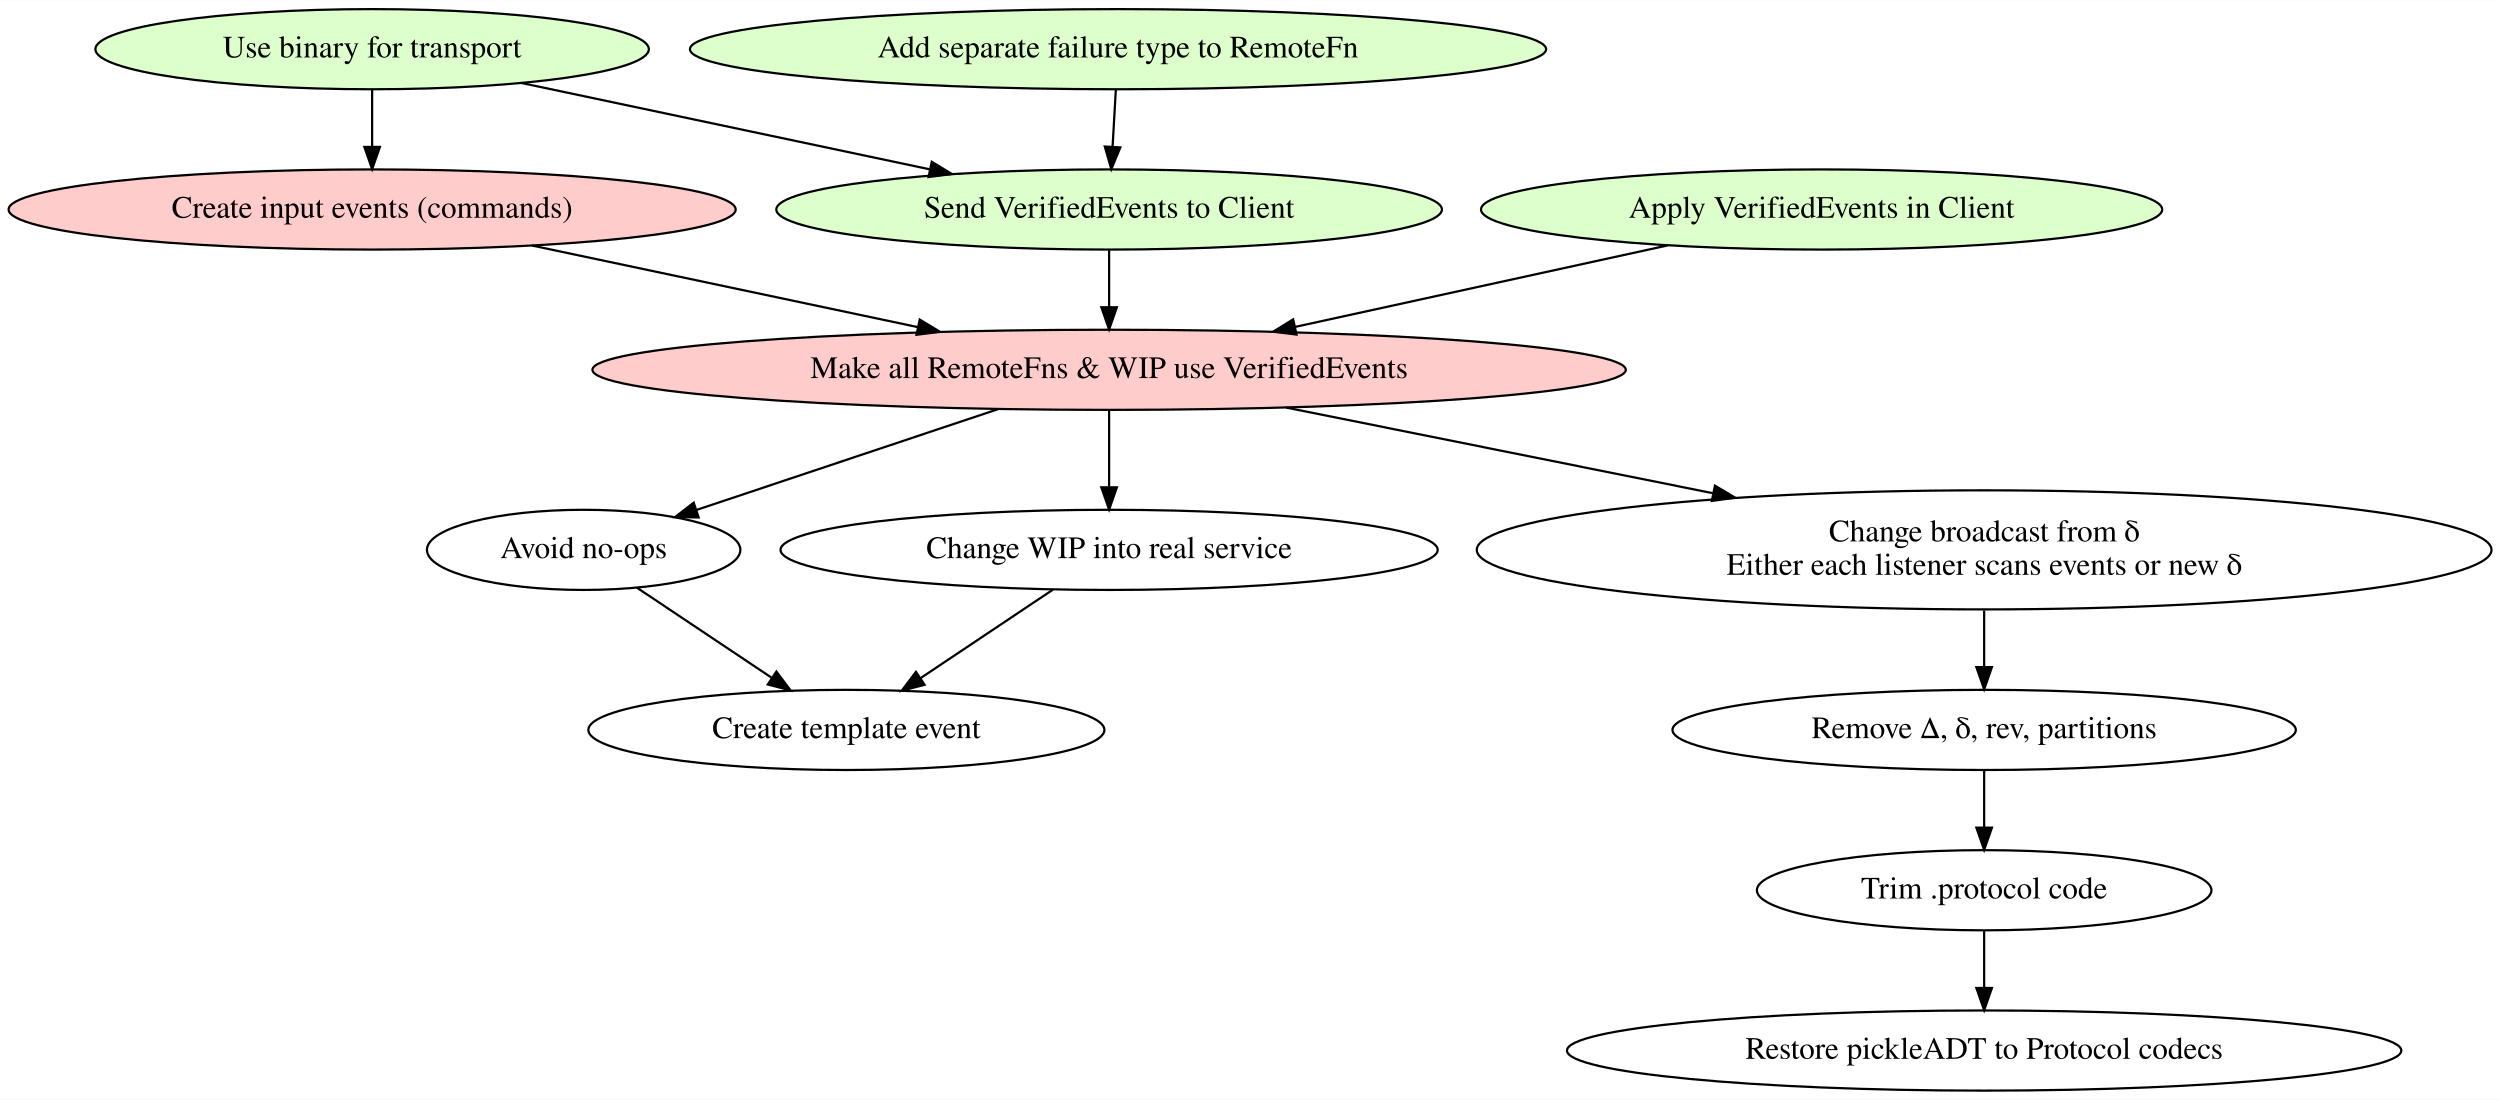
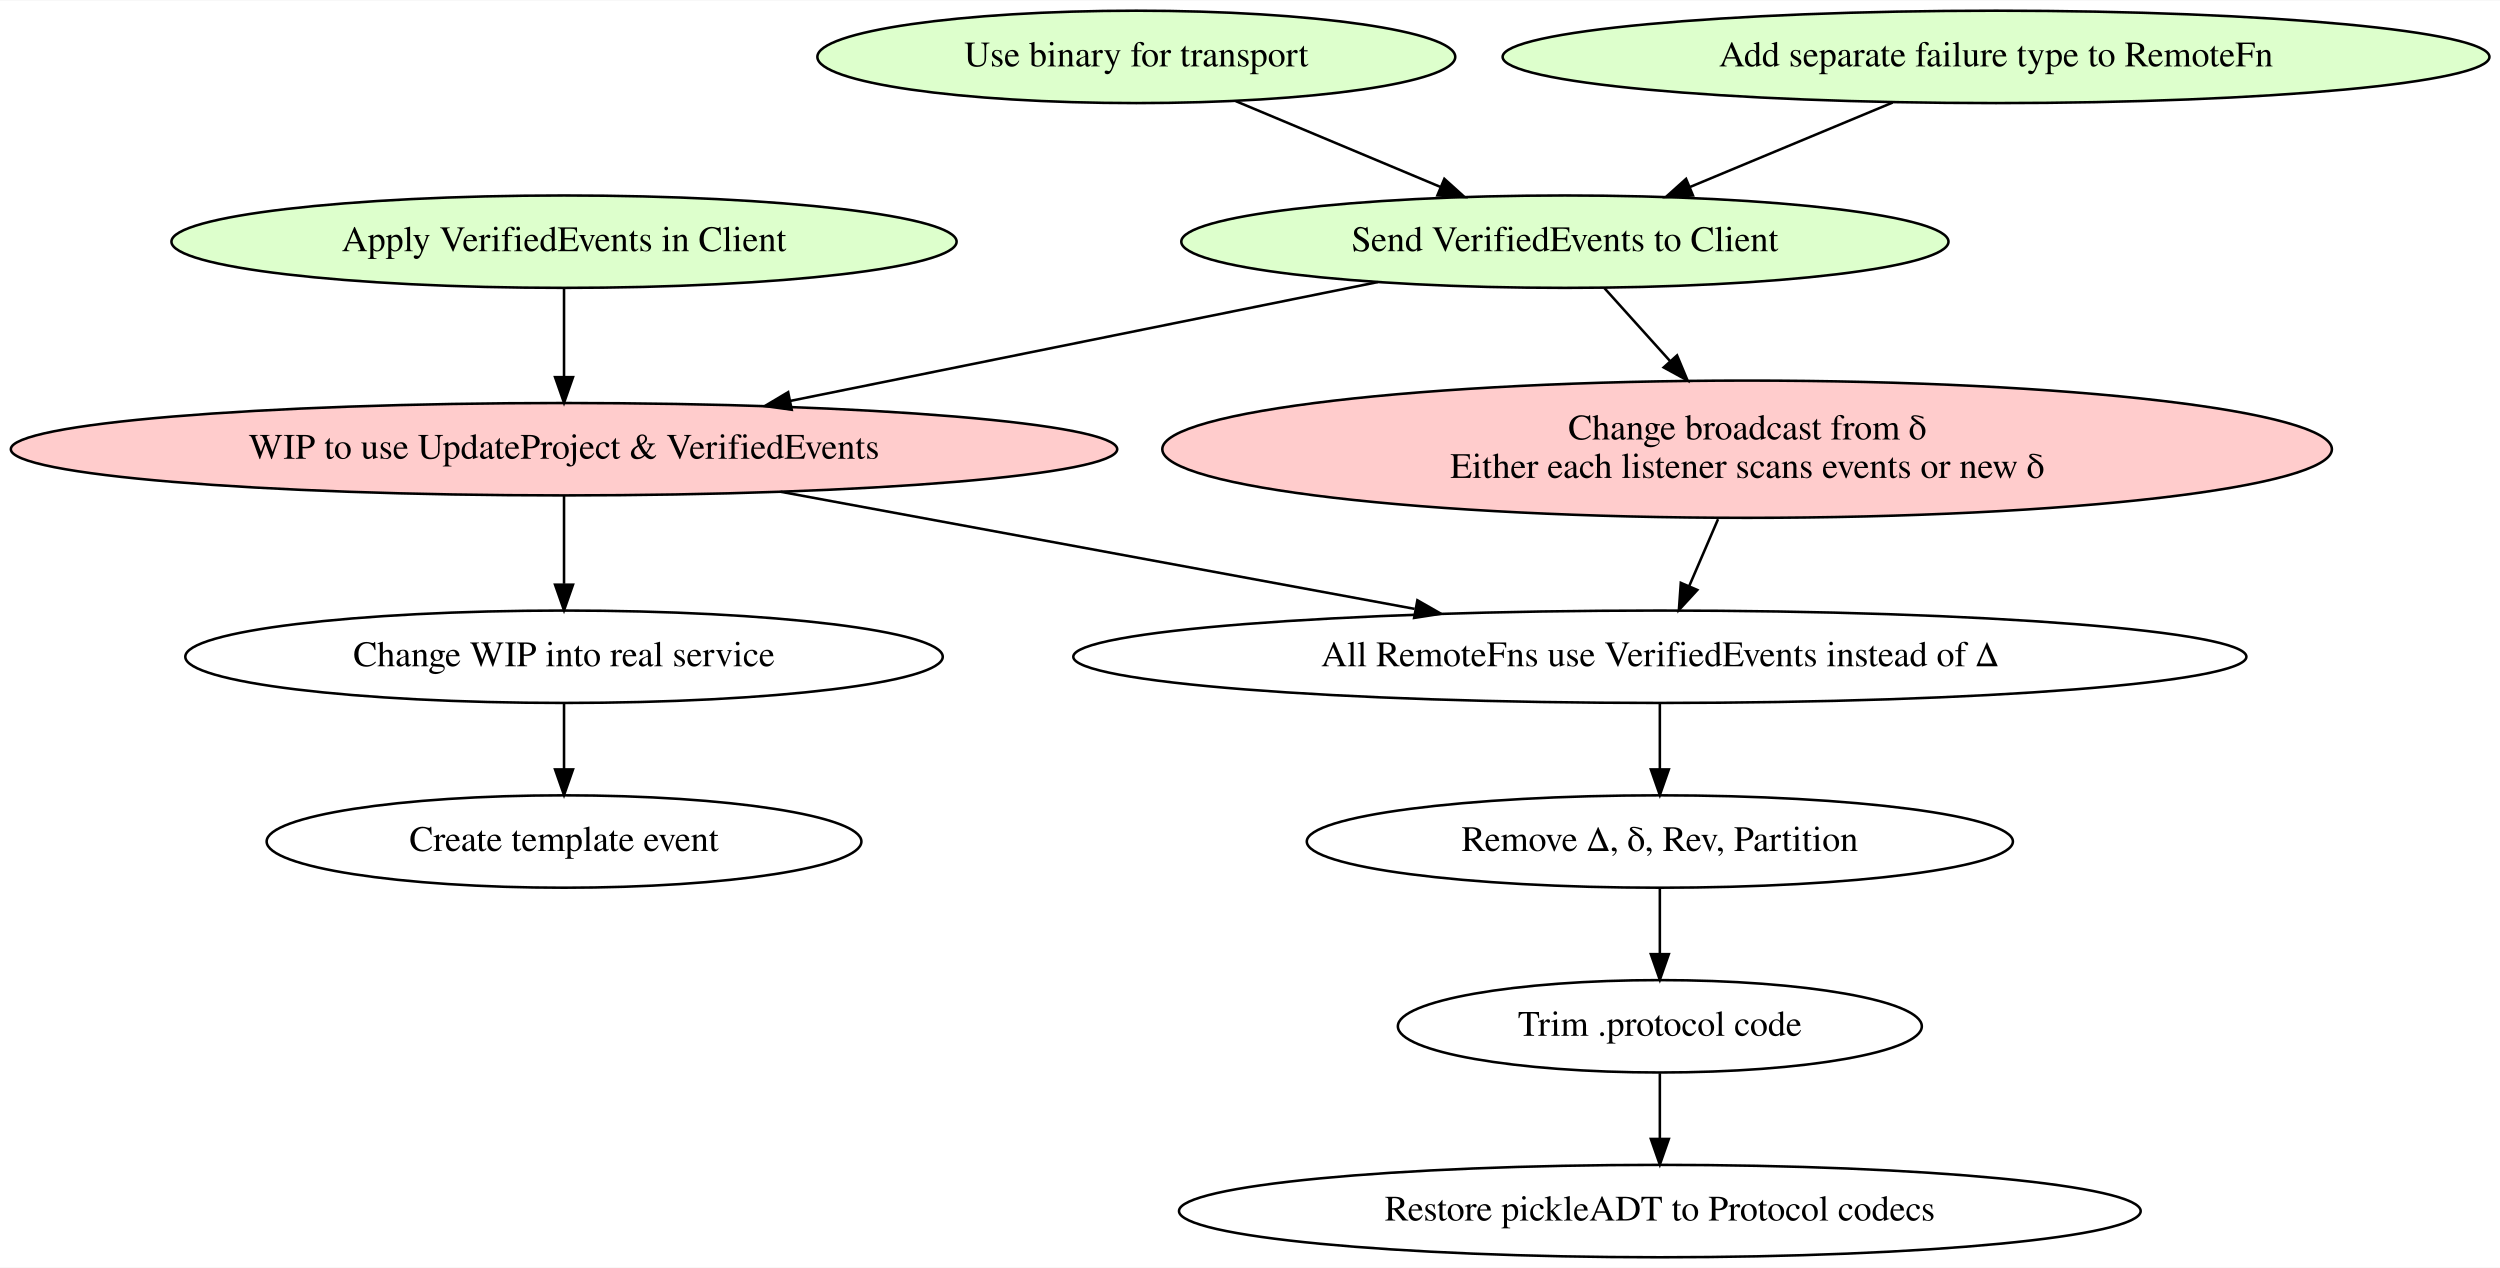
- <svg xmlns="http://www.w3.org/2000/svg" width="1123pt" height="494pt" viewBox="0.00 0.00 1122.82 493.74">
+ <svg xmlns="http://www.w3.org/2000/svg" width="974pt" height="494pt" viewBox="0.00 0.00 974.16 493.74">
  <g id="graph0" class="graph" transform="scale(1 1) rotate(0) translate(4 489.74)">
-     <polygon fill="white" stroke="none" points="-4,4 -4,-489.74 1118.82,-489.74 1118.82,4 -4,4" />
+     <polygon fill="white" stroke="none" points="-4,4 -4,-489.74 970.164,-489.74 970.164,4 -4,4" />
    <g id="node1" class="node">
-       <ellipse fill="none" stroke="black" cx="258.136" cy="-242.87" rx="70.388" ry="18" />
-       <text text-anchor="middle" x="258.136" y="-239.17" font-family="Times,serif" font-size="14.00">Avoid no-ops</text>
+       <ellipse fill="none" stroke="black" cx="642.781" cy="-162" rx="137.576" ry="18" />
+       <text text-anchor="middle" x="642.781" y="-158.3" font-family="Times,serif" font-size="14.00">Remove Δ, δ, Rev, Partition</text>
+     </g>
+     <g id="node2" class="node">
+       <ellipse fill="none" stroke="black" cx="642.781" cy="-90" rx="102.082" ry="18" />
+       <text text-anchor="middle" x="642.781" y="-86.3" font-family="Times,serif" font-size="14.00">Trim .protocol code</text>
+     </g>
+     <g id="edge7" class="edge">
+       <path fill="none" stroke="black" d="M642.781,-143.697C642.781,-135.983 642.781,-126.712 642.781,-118.112" />
+       <polygon fill="black" stroke="black" points="646.281,-118.104 642.781,-108.104 639.281,-118.104 646.281,-118.104" />
    </g>
    <g id="node4" class="node">
-       <ellipse fill="none" stroke="black" cx="376.136" cy="-162" rx="115.88" ry="18" />
-       <text text-anchor="middle" x="376.136" y="-158.3" font-family="Times,serif" font-size="14.00">Create template event</text>
+       <ellipse fill="none" stroke="black" cx="642.781" cy="-18" rx="187.367" ry="18" />
+       <text text-anchor="middle" x="642.781" y="-14.3" font-family="Times,serif" font-size="14.00">Restore pickleADT to Protocol codecs</text>
+     </g>
+     <g id="edge8" class="edge">
+       <path fill="none" stroke="black" d="M642.781,-71.697C642.781,-63.983 642.781,-54.712 642.781,-46.112" />
+       <polygon fill="black" stroke="black" points="646.281,-46.104 642.781,-36.104 639.281,-46.104 646.281,-46.104" />
+     </g>
+     <g id="node3" class="node">
+       <ellipse fill="none" stroke="black" cx="215.781" cy="-162" rx="115.88" ry="18" />
+       <text text-anchor="middle" x="215.781" y="-158.3" font-family="Times,serif" font-size="14.00">Create template event</text>
+     </g>
+     <g id="node5" class="node">
+       <ellipse fill="none" stroke="black" cx="215.781" cy="-234" rx="147.574" ry="18" />
+       <text text-anchor="middle" x="215.781" y="-230.3" font-family="Times,serif" font-size="14.00">Change WIP into real service</text>
+     </g>
+     <g id="edge4" class="edge">
+       <path fill="none" stroke="black" d="M215.781,-215.697C215.781,-207.983 215.781,-198.712 215.781,-190.112" />
+       <polygon fill="black" stroke="black" points="219.281,-190.104 215.781,-180.104 212.281,-190.104 219.281,-190.104" />
+     </g>
+     <g id="node6" class="node">
+       <ellipse fill="none" stroke="black" cx="642.781" cy="-234" rx="228.56" ry="18" />
+       <text text-anchor="middle" x="642.781" y="-230.3" font-family="Times,serif" font-size="14.00">All RemoteFns use VerifiedEvents instead of Δ</text>
+     </g>
+     <g id="edge10" class="edge">
+       <path fill="none" stroke="black" d="M642.781,-215.697C642.781,-207.983 642.781,-198.712 642.781,-190.112" />
+       <polygon fill="black" stroke="black" points="646.281,-190.104 642.781,-180.104 639.281,-190.104 646.281,-190.104" />
+     </g>
+     <g id="node7" class="node">
+       <ellipse fill="#ffcccc" stroke="black" cx="215.781" cy="-314.87" rx="215.562" ry="18" />
+       <text text-anchor="middle" x="215.781" y="-311.17" font-family="Times,serif" font-size="14.00">WIP to use UpdateProject &amp; VerifiedEvents</text>
+     </g>
+     <g id="edge6" class="edge">
+       <path fill="none" stroke="black" d="M215.781,-296.756C215.781,-286.731 215.781,-273.836 215.781,-262.425" />
+       <polygon fill="black" stroke="black" points="219.281,-262.08 215.781,-252.08 212.281,-262.08 219.281,-262.08" />
+     </g>
+     <g id="edge11" class="edge">
+       <path fill="none" stroke="black" d="M300.142,-298.288C371.29,-285.146 473.086,-266.344 547.227,-252.649" />
+       <polygon fill="black" stroke="black" points="548.301,-256.01 557.499,-250.752 547.03,-249.127 548.301,-256.01" />
+     </g>
+     <g id="node8" class="node">
+       <ellipse fill="#ffcccc" stroke="black" cx="676.781" cy="-314.87" rx="227.877" ry="26.741" />
+       <text text-anchor="middle" x="676.781" y="-318.67" font-family="Times,serif" font-size="14.00">Change broadcast from δ</text>
+       <text text-anchor="middle" x="676.781" y="-303.67" font-family="Times,serif" font-size="14.00">Either each listener scans events or new δ</text>
+     </g>
+     <g id="edge12" class="edge">
+       <path fill="none" stroke="black" d="M665.459,-287.607C661.849,-279.233 657.853,-269.964 654.234,-261.568" />
+       <polygon fill="black" stroke="black" points="657.377,-260.018 650.204,-252.22 650.949,-262.789 657.377,-260.018" />
+     </g>
+     <g id="node9" class="node">
+       <ellipse fill="#ddffcc" stroke="black" cx="605.781" cy="-395.74" rx="149.473" ry="18" />
+       <text text-anchor="middle" x="605.781" y="-392.04" font-family="Times,serif" font-size="14.00">Send VerifiedEvents to Client</text>
    </g>
    <g id="edge5" class="edge">
-       <path fill="none" stroke="black" d="M282.015,-225.91C299.418,-214.277 323.231,-198.361 342.549,-185.449" />
-       <polygon fill="black" stroke="black" points="344.701,-188.22 351.07,-179.753 340.811,-182.401 344.701,-188.22" />
-     </g>
-     <g id="node2" class="node">
-       <ellipse fill="none" stroke="black" cx="887.136" cy="-162" rx="139.976" ry="18" />
-       <text text-anchor="middle" x="887.136" y="-158.3" font-family="Times,serif" font-size="14.00">Remove Δ, δ, rev, partitions</text>
-     </g>
-     <g id="node3" class="node">
-       <ellipse fill="none" stroke="black" cx="887.136" cy="-90" rx="102.082" ry="18" />
-       <text text-anchor="middle" x="887.136" y="-86.3" font-family="Times,serif" font-size="14.00">Trim .protocol code</text>
+       <path fill="none" stroke="black" d="M532.882,-379.998C468.056,-366.888 373.104,-347.686 304.009,-333.712" />
+       <polygon fill="black" stroke="black" points="304.504,-330.242 294.009,-331.69 303.116,-337.103 304.504,-330.242" />
    </g>
    <g id="edge9" class="edge">
-       <path fill="none" stroke="black" d="M887.136,-143.697C887.136,-135.983 887.136,-126.712 887.136,-118.112" />
-       <polygon fill="black" stroke="black" points="890.636,-118.104 887.136,-108.104 883.636,-118.104 890.636,-118.104" />
-     </g>
-     <g id="node5" class="node">
-       <ellipse fill="none" stroke="black" cx="887.136" cy="-18" rx="187.367" ry="18" />
-       <text text-anchor="middle" x="887.136" y="-14.3" font-family="Times,serif" font-size="14.00">Restore pickleADT to Protocol codecs</text>
-     </g>
-     <g id="edge10" class="edge">
-       <path fill="none" stroke="black" d="M887.136,-71.697C887.136,-63.983 887.136,-54.712 887.136,-46.112" />
-       <polygon fill="black" stroke="black" points="890.636,-46.104 887.136,-36.104 883.636,-46.104 890.636,-46.104" />
-     </g>
-     <g id="node6" class="node">
-       <ellipse fill="none" stroke="black" cx="887.136" cy="-242.87" rx="227.877" ry="26.741" />
-       <text text-anchor="middle" x="887.136" y="-246.67" font-family="Times,serif" font-size="14.00">Change broadcast from δ</text>
-       <text text-anchor="middle" x="887.136" y="-231.67" font-family="Times,serif" font-size="14.00">Either each listener scans events or new δ</text>
-     </g>
-     <g id="edge13" class="edge">
-       <path fill="none" stroke="black" d="M887.136,-215.607C887.136,-207.506 887.136,-198.568 887.136,-190.392" />
-       <polygon fill="black" stroke="black" points="890.636,-190.22 887.136,-180.22 883.636,-190.22 890.636,-190.22" />
-     </g>
-     <g id="node7" class="node">
-       <ellipse fill="none" stroke="black" cx="494.136" cy="-242.87" rx="147.574" ry="18" />
-       <text text-anchor="middle" x="494.136" y="-239.17" font-family="Times,serif" font-size="14.00">Change WIP into real service</text>
-     </g>
-     <g id="edge6" class="edge">
-       <path fill="none" stroke="black" d="M468.822,-224.95C451.439,-213.332 428.189,-197.792 409.325,-185.183" />
-       <polygon fill="black" stroke="black" points="411.261,-182.268 401.003,-179.621 407.372,-188.088 411.261,-182.268" />
-     </g>
-     <g id="node8" class="node">
-       <ellipse fill="#ffcccc" stroke="black" cx="494.136" cy="-323.74" rx="232.059" ry="18" />
-       <text text-anchor="middle" x="494.136" y="-320.04" font-family="Times,serif" font-size="14.00">Make all RemoteFns &amp; WIP use VerifiedEvents</text>
-     </g>
-     <g id="edge14" class="edge">
-       <path fill="none" stroke="black" d="M444.374,-306.11C404.521,-292.791 348.844,-274.185 308.764,-260.79" />
-       <polygon fill="black" stroke="black" points="309.779,-257.439 299.185,-257.589 307.56,-264.078 309.779,-257.439" />
-     </g>
-     <g id="edge12" class="edge">
-       <path fill="none" stroke="black" d="M573.665,-306.78C628.699,-295.735 702.98,-280.828 765.42,-268.297" />
-       <polygon fill="black" stroke="black" points="766.219,-271.706 775.335,-266.307 764.842,-264.843 766.219,-271.706" />
-     </g>
-     <g id="edge8" class="edge">
-       <path fill="none" stroke="black" d="M494.136,-305.626C494.136,-295.601 494.136,-282.706 494.136,-271.295" />
-       <polygon fill="black" stroke="black" points="497.636,-270.95 494.136,-260.95 490.636,-270.95 497.636,-270.95" />
-     </g>
-     <g id="node9" class="node">
-       <ellipse fill="#ffcccc" stroke="black" cx="163.136" cy="-395.74" rx="163.271" ry="18" />
-       <text text-anchor="middle" x="163.136" y="-392.04" font-family="Times,serif" font-size="14.00">Create input events (commands)</text>
-     </g>
-     <g id="edge11" class="edge">
-       <path fill="none" stroke="black" d="M234.958,-379.551C285.882,-368.782 354.45,-354.281 408.268,-342.899" />
-       <polygon fill="black" stroke="black" points="409.078,-346.306 418.137,-340.812 407.63,-339.457 409.078,-346.306" />
+       <path fill="none" stroke="black" d="M621.187,-377.626C628.653,-369.333 637.887,-359.075 646.671,-349.318" />
+       <polygon fill="black" stroke="black" points="649.486,-351.421 653.576,-341.647 644.284,-346.738 649.486,-351.421" />
    </g>
    <g id="node10" class="node">
-       <ellipse fill="#ddffcc" stroke="black" cx="494.136" cy="-395.74" rx="149.473" ry="18" />
-       <text text-anchor="middle" x="494.136" y="-392.04" font-family="Times,serif" font-size="14.00">Send VerifiedEvents to Client</text>
+       <ellipse fill="#ddffcc" stroke="black" cx="215.781" cy="-395.74" rx="152.973" ry="18" />
+       <text text-anchor="middle" x="215.781" y="-392.04" font-family="Times,serif" font-size="14.00">Apply VerifiedEvents in Client</text>
    </g>
-     <g id="edge7" class="edge">
-       <path fill="none" stroke="black" d="M494.136,-377.437C494.136,-369.723 494.136,-360.453 494.136,-351.853" />
-       <polygon fill="black" stroke="black" points="497.636,-351.844 494.136,-341.844 490.636,-351.844 497.636,-351.844" />
+     <g id="edge3" class="edge">
+       <path fill="none" stroke="black" d="M215.781,-377.626C215.781,-367.601 215.781,-354.706 215.781,-343.295" />
+       <polygon fill="black" stroke="black" points="219.281,-342.95 215.781,-332.95 212.281,-342.95 219.281,-342.95" />
    </g>
    <g id="node11" class="node">
-       <ellipse fill="#ddffcc" stroke="black" cx="814.136" cy="-395.74" rx="152.973" ry="18" />
-       <text text-anchor="middle" x="814.136" y="-392.04" font-family="Times,serif" font-size="14.00">Apply VerifiedEvents in Client</text>
+       <ellipse fill="#ddffcc" stroke="black" cx="438.781" cy="-467.74" rx="124.278" ry="18" />
+       <text text-anchor="middle" x="438.781" y="-464.04" font-family="Times,serif" font-size="14.00">Use binary for transport</text>
    </g>
-     <g id="edge4" class="edge">
-       <path fill="none" stroke="black" d="M745.094,-379.637C695.987,-368.895 629.762,-354.408 577.673,-343.014" />
-       <polygon fill="black" stroke="black" points="578.303,-339.569 567.787,-340.851 576.808,-346.407 578.303,-339.569" />
+     <g id="edge1" class="edge">
+       <path fill="none" stroke="black" d="M477.514,-450.505C501.266,-440.549 531.879,-427.717 557.242,-417.086" />
+       <polygon fill="black" stroke="black" points="558.81,-420.224 566.679,-413.13 556.104,-413.768 558.81,-420.224" />
    </g>
    <g id="node12" class="node">
-       <ellipse fill="#ddffcc" stroke="black" cx="163.136" cy="-467.74" rx="124.278" ry="18" />
-       <text text-anchor="middle" x="163.136" y="-464.04" font-family="Times,serif" font-size="14.00">Use binary for transport</text>
+       <ellipse fill="#ddffcc" stroke="black" cx="773.781" cy="-467.74" rx="192.266" ry="18" />
+       <text text-anchor="middle" x="773.781" y="-464.04" font-family="Times,serif" font-size="14.00">Add separate failure type to RemoteFn</text>
    </g>
    <g id="edge2" class="edge">
-       <path fill="none" stroke="black" d="M163.136,-449.437C163.136,-441.723 163.136,-432.453 163.136,-423.853" />
-       <polygon fill="black" stroke="black" points="166.636,-423.844 163.136,-413.844 159.636,-423.844 166.636,-423.844" />
-     </g>
-     <g id="edge1" class="edge">
-       <path fill="none" stroke="black" d="M230.118,-452.575C283.134,-441.363 357.356,-425.666 413.608,-413.77" />
-       <polygon fill="black" stroke="black" points="414.477,-417.164 423.537,-411.67 413.029,-410.315 414.477,-417.164" />
-     </g>
-     <g id="node13" class="node">
-       <ellipse fill="#ddffcc" stroke="black" cx="498.136" cy="-467.74" rx="192.266" ry="18" />
-       <text text-anchor="middle" x="498.136" y="-464.04" font-family="Times,serif" font-size="14.00">Add separate failure type to RemoteFn</text>
-     </g>
-     <g id="edge3" class="edge">
-       <path fill="none" stroke="black" d="M497.147,-449.437C496.706,-441.723 496.176,-432.453 495.685,-423.853" />
-       <polygon fill="black" stroke="black" points="499.178,-423.628 495.113,-413.844 492.189,-424.028 499.178,-423.628" />
+       <path fill="none" stroke="black" d="M733.541,-449.973C709.784,-440.075 679.547,-427.476 654.454,-417.021" />
+       <polygon fill="black" stroke="black" points="655.69,-413.744 645.113,-413.129 652.998,-420.206 655.69,-413.744" />
    </g>
  </g>
</svg>
